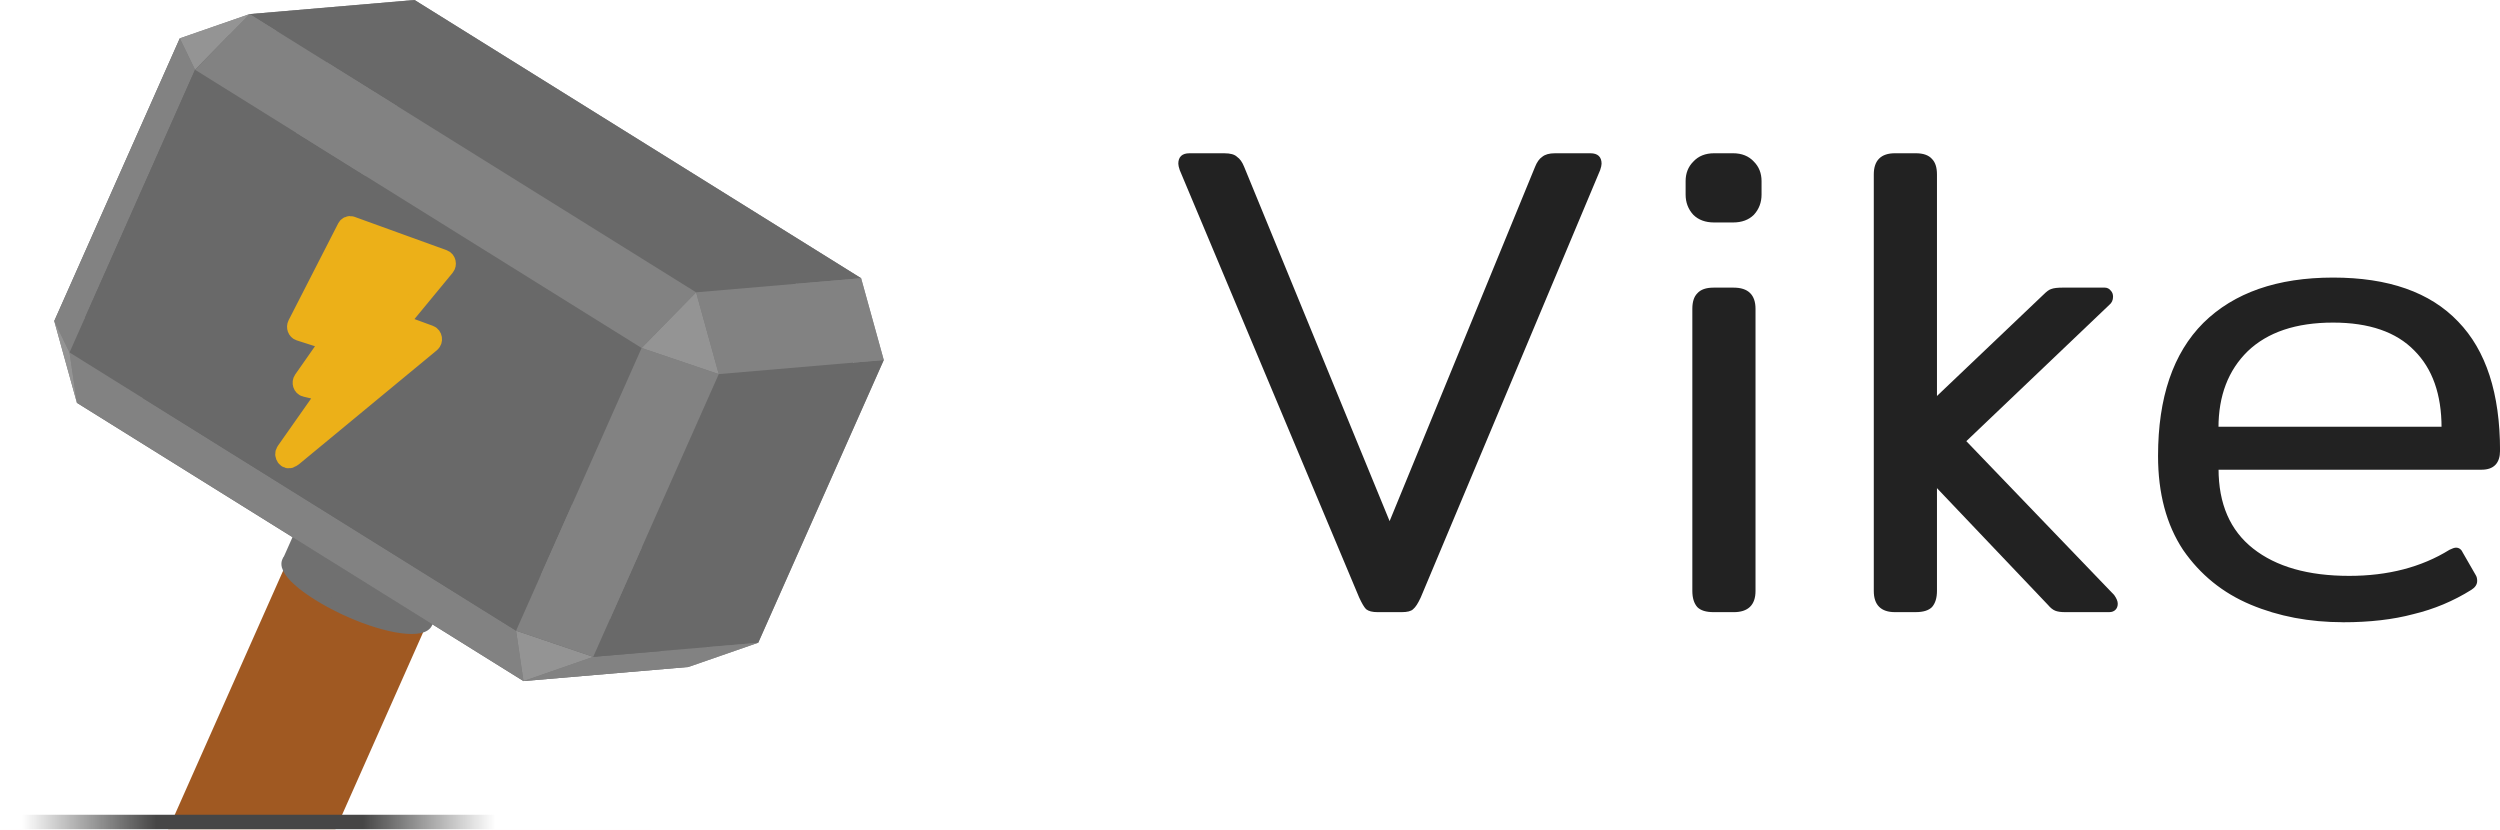
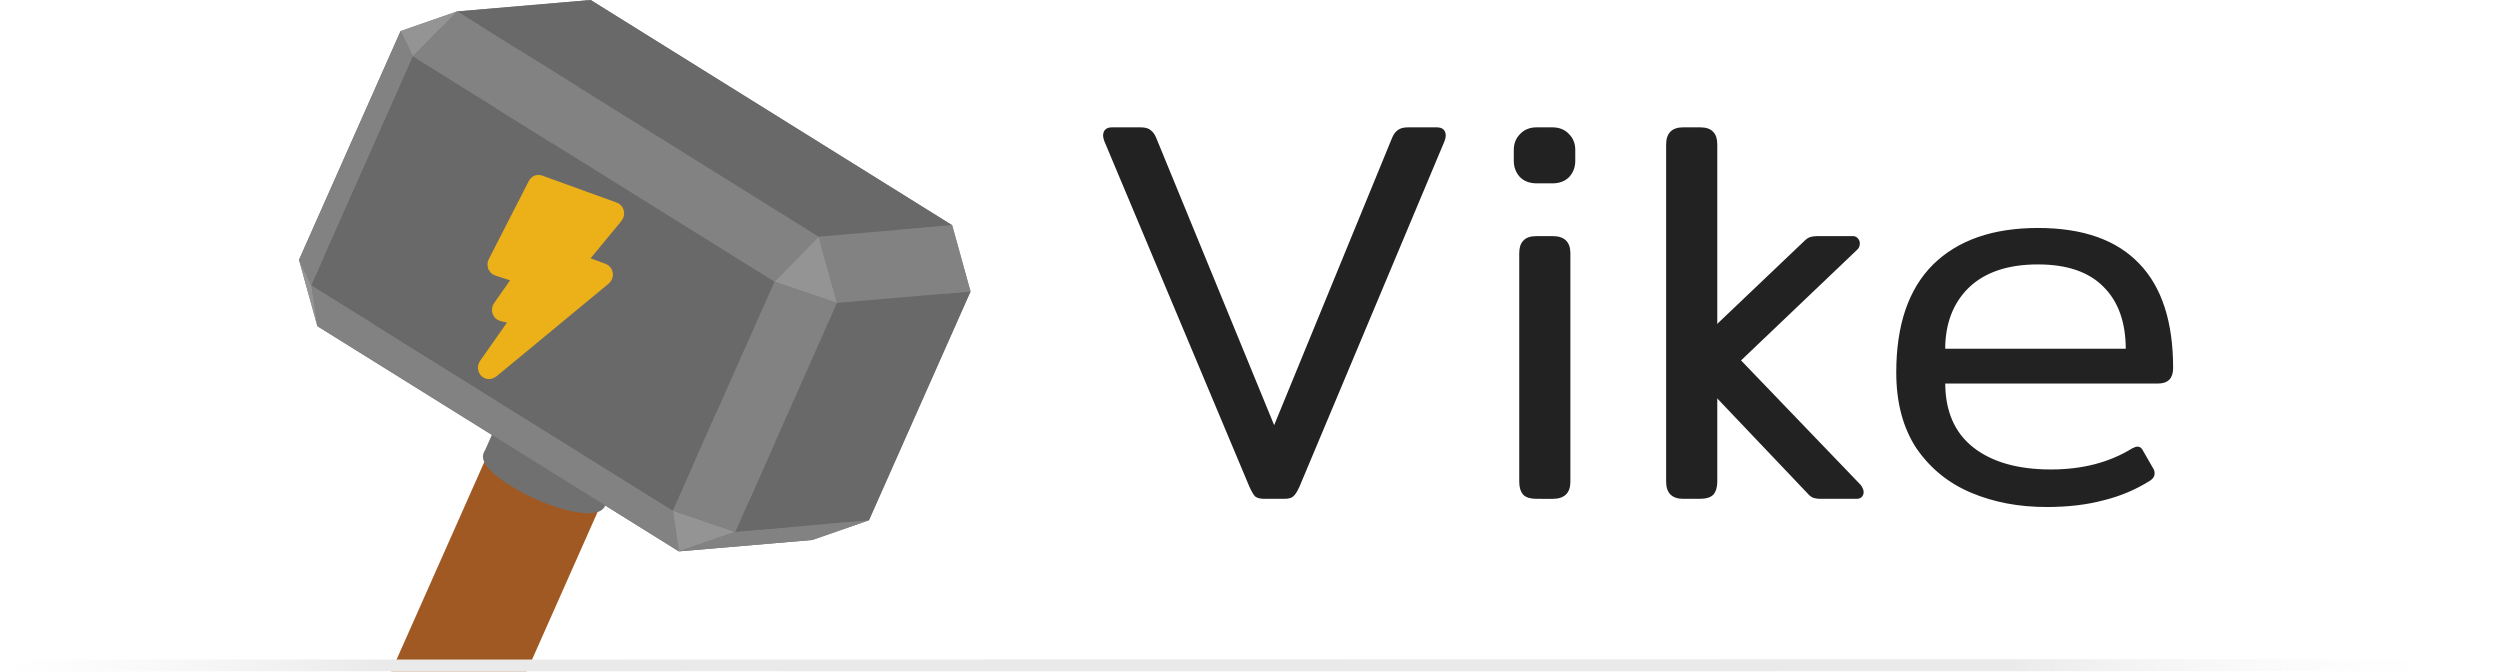
- <svg xmlns="http://www.w3.org/2000/svg" class="hammer" width="124.22" height="41.217" version="1.1" viewBox="-50 -50 124.22 41.217">
+ <svg xmlns="http://www.w3.org/2000/svg" class="hammer" width="153.44" height="41.217" version="1.1" viewBox="-50 -50 153.44 41.217">
  <defs>
-     <linearGradient id="a" x1="-51.591" x2="-28.078" y1="-9.149" y2="-9.149" gradientTransform="translate(2.6951 -6.628e-5)" gradientUnits="userSpaceOnUse">
-       <stop stop-color="#363636" stop-opacity="0" offset="0" />
-       <stop stop-color="#464646" offset=".284" />
-       <stop stop-color="#464646" offset=".72" />
-       <stop stop-color="#515151" stop-opacity="0" offset="1" />
+     <linearGradient id="a" x1="-68.046" x2="84.778" y1="-9.178" y2="-9.178" gradientTransform="translate(18.351 -8.5446e-6)" gradientUnits="userSpaceOnUse">
+       <stop stop-color="#f3f3f3" stop-opacity="0" offset="0" />
+       <stop stop-color="#eaeaea" offset=".151" />
+       <stop stop-color="#eaeaea" offset=".803" />
+       <stop stop-color="#fff" stop-opacity="0" offset="1" />
    </linearGradient>
  </defs>
-   <g transform="translate(1.3476 -6.628e-5)">
+   <g transform="translate(17.003 -8.5446e-6)">
    <path d="m-40.453-34.749 1.126 4.064 2.707-2.765z" fill="#949494" stroke-linecap="round" stroke-linejoin="round" />
    <path d="m-34.215-48.796-6.238 14.047 3.833 1.299 6.238-14.048z" fill="#828282" stroke-linecap="round" stroke-linejoin="round" />
    <g stroke="#696969">
      <path d="m-46.172 7.746-1.169 2.634" stroke-width="8.6" />
      <path d="m-49.289 10.547c-1.635-1.019-2.055-1.885-0.96-1.978 1.095-0.094 3.219 0.626 4.855 1.644 1.635 1.019 2.055 1.885 0.96 1.978-1.095 0.094-3.219-0.626-4.855-1.644" fill="#696969" stroke-linecap="round" stroke-linejoin="round" />
      <path d="m-48.119 7.913c1.635 1.019 3.759 1.738 4.855 1.645 1.095-0.094 0.675-0.959-0.961-1.978-1.635-1.019-3.759-1.739-4.854-1.645-1.096 0.093-0.675 0.959 0.96 1.978" fill="#696969" stroke-linecap="round" stroke-linejoin="round" />
    </g>
    <g stroke="#707070">
      <path d="m-45.49 6.21-0.389 0.878" stroke-width="8.1" />
      <path d="m-47.827 7.254c-1.635-1.019-2.055-1.884-0.96-1.978s3.219 0.626 4.855 1.645c1.635 1.019 2.055 1.884 0.96 1.978s-3.219-0.626-4.855-1.645" fill="#707070" stroke-linecap="round" stroke-linejoin="round" stroke-width=".5" />
      <path d="m-47.437 6.376c1.636 1.019 3.76 1.739 4.855 1.645s0.675-0.959-0.96-1.978c-1.636-1.019-3.76-1.738-4.855-1.645-1.095 0.094-0.675 0.959 0.96 1.978" fill="#707070" stroke-linecap="round" stroke-linejoin="round" stroke-width=".5" />
    </g>
    <g stroke-linecap="round" stroke-linejoin="round">
      <path d="m-34.215-48.796 3.465-1.204 0.368 2.502z" fill="#949494" />
      <path d="m-14.431-19.626-2.707 2.766-22.189-13.825 2.707-2.765z" fill="#828282" />
      <path d="m-48.652-34.048 8.199-0.701 1.126 4.064-8.199 0.701z" fill="#828282" />
      <path d="m-8.193-33.673-6.238 14.047-22.189-13.824 6.238-14.048z" fill="#696969" />
    </g>
    <path d="m-33.696-20.349-11.696 26.339" stroke="#a05922" stroke-width="7.6" />
    <g stroke-linecap="round" stroke-linejoin="round">
      <path d="m-47.339 6.157c-1.636-1.019-2.056-1.885-0.961-1.978 1.096-0.094 3.22 0.626 4.855 1.645 1.636 1.019 2.056 1.884 0.96 1.978-1.095 0.093-3.219-0.626-4.854-1.645" fill="#a05922" />
      <path d="m-35.644-20.183c1.636 1.019 3.76 1.739 4.855 1.645 1.095-0.093 0.675-0.959-0.96-1.978-1.636-1.019-3.76-1.738-4.855-1.645-1.095 0.094-0.675 0.959 0.96 1.978" fill="#a05922" />
      <path d="m-48.652-34.048 8.199-0.701 6.238-14.047-8.199 0.701z" fill="#696969" />
      <path d="m-30.75-50 0.368 2.502 22.189 13.825-0.368-2.503z" fill="#828282" />
      <path d="m-42.414-48.095 8.199-0.701 3.465-1.204-8.199 0.701z" fill="#828282" />
    </g>
    <g stroke="#707070">
      <path d="m-32.429-23.203-1.17 2.634" stroke-width="8.1" />
      <path d="m-35.546-20.402c-1.636-1.019-2.056-1.884-0.96-1.978 1.095-0.094 3.219 0.626 4.854 1.645 1.636 1.019 2.056 1.884 0.961 1.978-1.096 0.094-3.22-0.626-4.855-1.645" fill="#707070" stroke-linecap="round" stroke-linejoin="round" stroke-width=".5" />
      <path d="m-34.377-23.036c1.636 1.019 3.76 1.739 4.855 1.645 1.096-0.094 0.675-0.959-0.96-1.978-1.636-1.019-3.76-1.739-4.855-1.645s-0.675 0.959 0.96 1.978" fill="#707070" stroke-linecap="round" stroke-linejoin="round" stroke-width=".5" />
    </g>
    <g stroke-linecap="round" stroke-linejoin="round">
      <path d="m-13.673-18.064-3.465 1.204 2.707-2.766z" fill="#949494" />
      <path d="m-17.138-16.86-8.199 0.701-22.189-13.825 8.199-0.701z" fill="#696969" />
      <path d="m-48.652-34.048 1.126 4.064-0.367-2.502z" fill="#949494" />
      <path d="m-7.435-32.112-6.238 14.048-0.758-1.562 6.238-14.047z" fill="#828282" />
      <path d="m-42.414-48.095-6.238 14.047 0.759 1.562 6.237-14.048z" fill="#828282" />
      <path d="m-7.435-32.112-1.126-4.064 0.368 2.503z" fill="#949494" />
      <path d="m-8.561-36.176-8.199 0.701-22.189-13.824 8.199-0.701z" fill="#696969" />
      <path d="m-42.414-48.095 3.465-1.204-2.707 2.765z" fill="#949494" />
      <path d="m-13.673-18.064-8.199 0.701-3.465 1.204 8.199-0.701z" fill="#828282" />
      <path d="m-47.893-32.486 0.367 2.502 22.189 13.825-0.367-2.503z" fill="#828282" />
      <path d="m-13.673-18.064-8.199 0.701 6.238-14.048 8.199-0.701z" fill="#696969" />
      <path d="m-41.656-46.534-6.237 14.048 22.189 13.824 6.237-14.047z" fill="#696969" />
      <path d="m-29.32-37.096-4.583-1.66c-0.076-0.027-0.156 8e-3 -0.196 0.085 0 0-2.462 4.809-2.462 4.809-0.058 0.113-5e-3 0.262 0.107 0.298l1.296 0.415c0.122 0.039 0.171 0.21 0.093 0.322 0 0-1.205 1.722-1.205 1.722-0.081 0.116-0.024 0.294 0.104 0.324l0.828 0.197c0.128 0.03 0.185 0.208 0.104 0.324 0 0-1.899 2.701-1.899 2.701-0.119 0.169 0.056 0.411 0.22 0.305l0.11-0.071 6.849-5.661c0.115-0.094 0.083-0.304-0.054-0.354l-1.312-0.48c-0.123-0.045-0.166-0.224-0.078-0.33 0 0 2.156-2.615 2.156-2.615 0.088-0.107 0.046-0.287-0.078-0.331z" fill="#ecb018" stroke="#ecb018" />
      <path d="m-7.435-32.112-8.199 0.701-1.126-4.064 8.199-0.701z" fill="#828282" />
      <path d="m-16.76-35.475-2.707 2.766-22.189-13.825 2.707-2.765z" fill="#828282" />
      <path d="m-21.872-17.363-3.465 1.204-0.367-2.503z" fill="#949494" />
      <path d="m-15.634-31.411-6.238 14.048-3.832-1.299 6.237-14.047z" fill="#828282" />
      <path d="m-15.634-31.411-1.126-4.064-2.707 2.766z" fill="#949494" />
    </g>
  </g>
-   <path d="m-48.896-9.15h42.808z" fill-opacity="0" stroke="url(#a)" stroke-width=".733px" />
-   <rect x="-56.802" y="-8.791" width="39.156" height="24.2" rx="0" ry="0" fill="#fffefe" stroke-width="2.539" style="paint-order:normal" />
-   <g fill="#222" stroke="#222" stroke-width=".1">
+   <path d="m-50-9.149 153.44-0.028z" fill-opacity="0" stroke="url(#a)" stroke-width=".733px" />
+   <rect x="-41.146" y="-8.791" width="39.156" height="24.2" rx="0" ry="0" fill="#fffefe" stroke-width="2.539" style="paint-order:normal" />
+   <g transform="translate(9.1556 .20001)" fill="#222" stroke="#222" stroke-width=".1">
    <path d="m18.446-19.634q-0.367 0-0.534-0.134-0.134-0.134-0.334-0.568l-8.913-21.231q-0.067-0.2-0.067-0.3 0-0.467 0.501-0.467h1.736q0.434 0 0.601 0.167 0.2 0.134 0.334 0.467l7.277 17.726 7.277-17.726q0.134-0.334 0.334-0.467 0.2-0.167 0.601-0.167h1.769q0.501 0 0.501 0.467 0 0.1-0.067 0.3l-8.913 21.231q-0.2 0.434-0.367 0.568-0.134 0.134-0.534 0.134z" />
    <path d="m35.174-38.996q-0.634 0-1.002-0.367-0.367-0.401-0.367-0.968v-0.668q0-0.568 0.367-0.935 0.367-0.401 1.002-0.401h0.935q0.634 0 1.002 0.401 0.367 0.367 0.367 0.935v0.668q0 0.568-0.367 0.968-0.367 0.367-1.002 0.367zm-0.033 19.362q-0.534 0-0.768-0.234-0.234-0.267-0.234-0.768v-14.021q0-0.501 0.234-0.734 0.234-0.267 0.768-0.267h1.002q1.035 0 1.035 1.002v14.021q0 1.002-1.035 1.002z" />
    <path d="m44.157-19.634q-1.002 0-1.002-1.002v-20.697q0-1.002 1.002-1.002h1.035q0.534 0 0.768 0.267 0.234 0.234 0.234 0.734v20.697q0 0.501-0.234 0.768-0.234 0.234-0.768 0.234z" />
-     <path d="m52.606-19.634q-0.3 0-0.467-0.067-0.167-0.067-0.334-0.267l-6.443-6.777q-0.3-0.3-0.434-0.601-0.134-0.3-0.134-0.734 0-0.467 0.134-0.768 0.134-0.3 0.434-0.568l6.209-5.909q0.234-0.234 0.367-0.267 0.167-0.067 0.568-0.067h2.07q0.167 0 0.267 0.134 0.1 0.1 0.1 0.267 0 0.234-0.167 0.367l-7.144 6.81 7.378 7.678q0.167 0.234 0.167 0.401 0 0.167-0.1 0.267t-0.267 0.1z" />
-     <path d="m66.425-19.133q-2.504 0-4.573-0.868-2.07-0.868-3.338-2.704-1.235-1.869-1.235-4.64 0-4.34 2.237-6.576 2.27-2.237 6.41-2.237 4.106 0 6.176 2.17 2.07 2.136 2.07 6.376 0 0.901-0.868 0.901h-13.119q0 2.637 1.736 4.006 1.736 1.369 4.807 1.369 2.904 0 5.007-1.302 0.2-0.1 0.3-0.1 0.2 0 0.3 0.234l0.634 1.102q0.067 0.1 0.067 0.267 0 0.234-0.267 0.401-1.335 0.835-2.871 1.202-1.502 0.401-3.472 0.401zm4.941-9.614q0-2.504-1.369-3.872-1.369-1.402-4.073-1.402-2.771 0-4.273 1.435-1.469 1.435-1.469 3.839z" />
+     <path d="m52.606-19.634q-0.3 0-0.467-0.067-0.167-0.067-0.334-0.267l-6.443-6.777q-0.3-0.3-0.434-0.601-0.134-0.3-0.134-0.734 0-0.467 0.134-0.768t0.434-0.568l6.209-5.909q0.234-0.234 0.367-0.267 0.167-0.067 0.568-0.067h2.07q0.167 0 0.267 0.134 0.1 0.1 0.1 0.267 0 0.234-0.167 0.367l-7.144 6.81 7.378 7.678q0.167 0.234 0.167 0.401t-0.1 0.267-0.267 0.1z" />
+     <path d="m66.425-19.133q-2.504 0-4.573-0.868t-3.338-2.704q-1.235-1.869-1.235-4.64 0-4.34 2.237-6.576 2.27-2.237 6.41-2.237 4.106 0 6.176 2.17 2.07 2.136 2.07 6.376 0 0.901-0.868 0.901h-13.119q0 2.637 1.736 4.006t4.807 1.369q2.904 0 5.007-1.302 0.2-0.1 0.3-0.1 0.2 0 0.3 0.234l0.634 1.102q0.067 0.1 0.067 0.267 0 0.234-0.267 0.401-1.335 0.835-2.871 1.202-1.502 0.401-3.472 0.401zm4.941-9.614q0-2.504-1.369-3.872-1.369-1.402-4.073-1.402-2.771 0-4.273 1.435-1.469 1.435-1.469 3.839z" />
  </g>
</svg>
